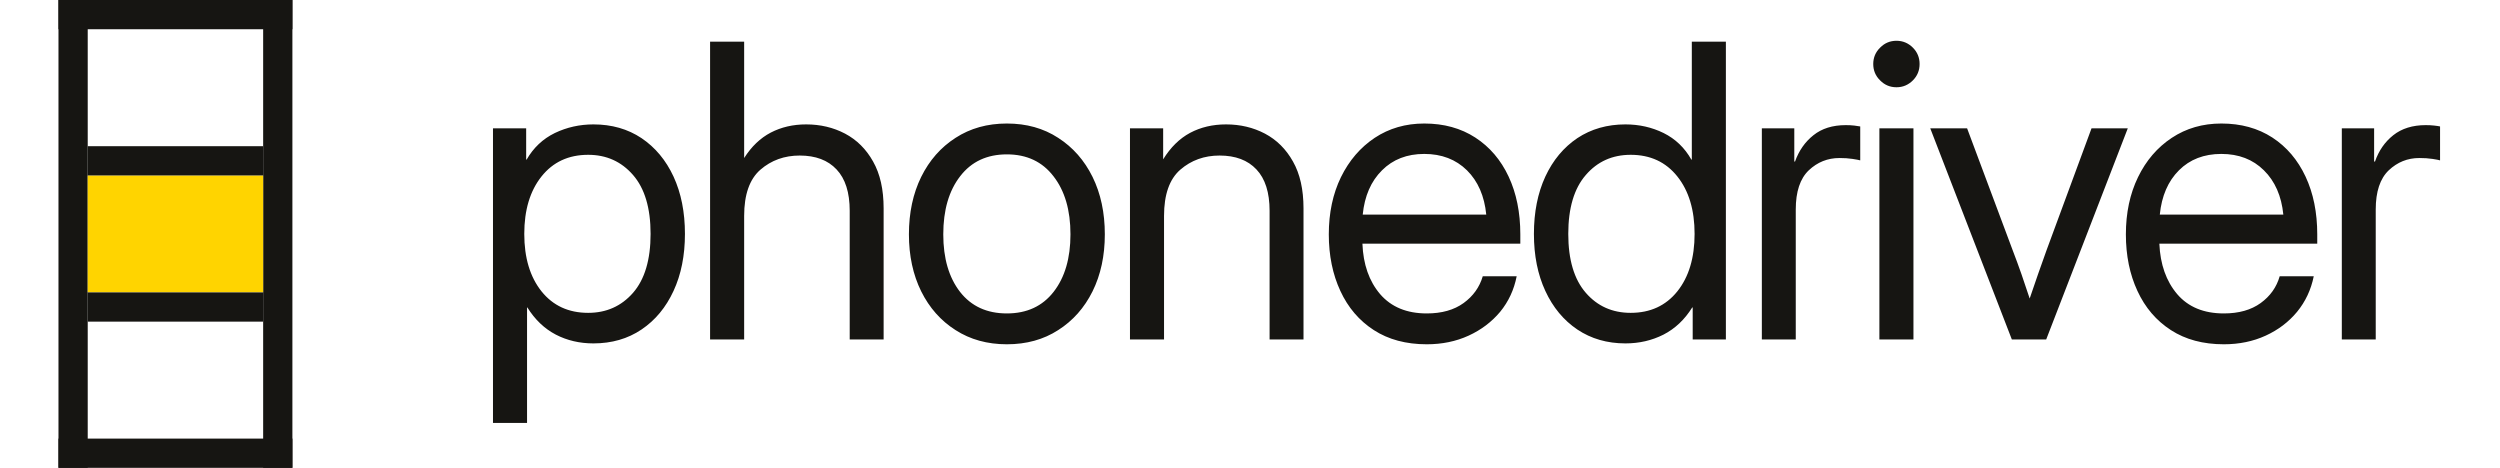
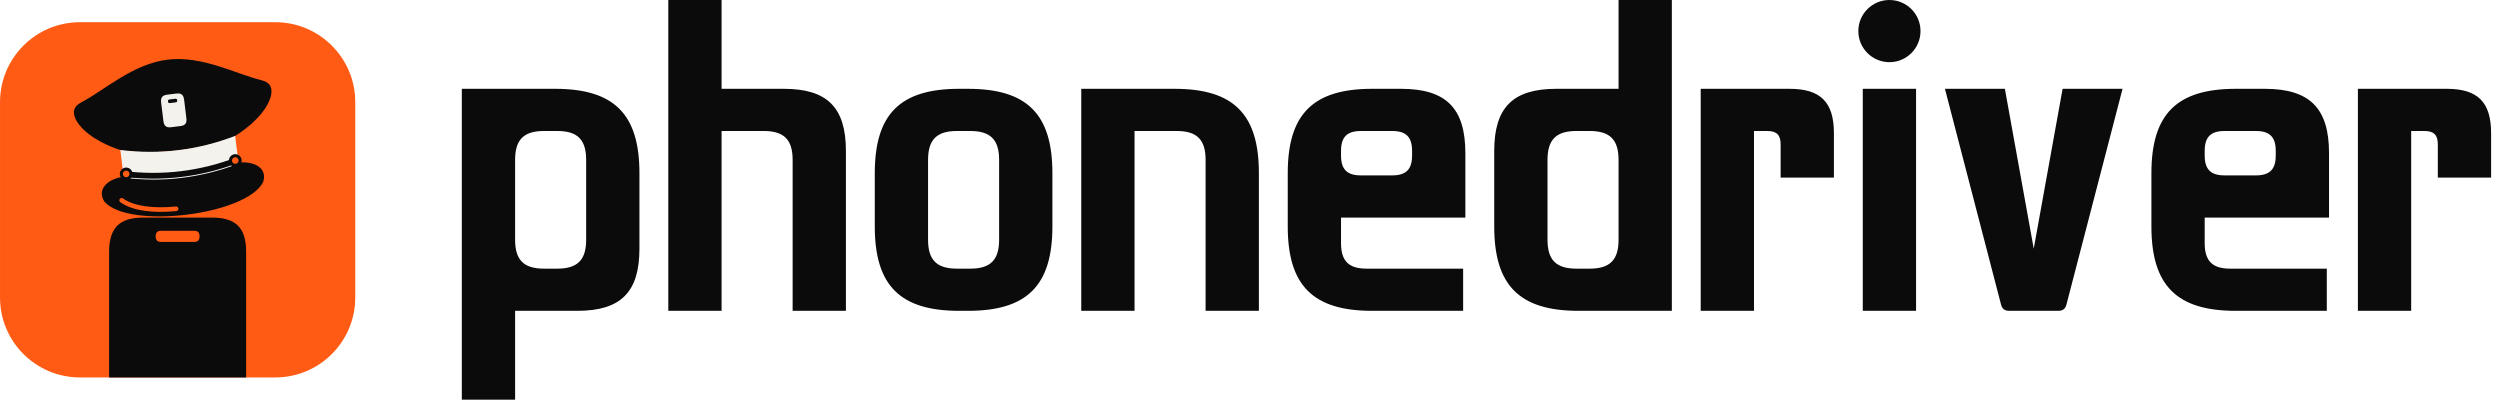
- <svg xmlns="http://www.w3.org/2000/svg" viewBox="0 0 171 32" width="171" height="32" role="img" aria-label="phonedriver">
-   <rect x="4" y="0" width="16" height="2" fill="#161512" />
-   <rect x="4" y="30" width="16" height="2" fill="#161512" />
-   <rect x="4" y="0" width="2" height="32" fill="#161512" />
-   <rect x="18" y="0" width="2" height="32" fill="#161512" />
-   <rect x="6" y="12" width="12" height="8" fill="#ffd400" />
-   <rect x="6" y="10" width="12" height="2" fill="#161512" />
-   <rect x="6" y="20" width="12" height="2" fill="#161512" />
-   <path transform="translate(32 23.2188)" fill="#161512" d="M1.72 5.71V-14.44H3.99V-12.3H4.02Q4.72 -13.52 5.95 -14.12Q7.18 -14.71 8.59 -14.71Q10.47 -14.71 11.88 -13.77Q13.29 -12.82 14.07 -11.14Q14.85 -9.45 14.85 -7.22Q14.85 -5 14.07 -3.32Q13.29 -1.63 11.88 -0.68Q10.47 0.27 8.59 0.27Q7.18 0.27 6.02 -0.33Q4.85 -0.94 4.07 -2.19H4.05V5.71ZM8.23 -1.82Q10.1 -1.82 11.3 -3.19Q12.5 -4.57 12.5 -7.22Q12.5 -9.87 11.3 -11.25Q10.1 -12.63 8.23 -12.63Q6.22 -12.63 5.04 -11.15Q3.86 -9.67 3.86 -7.22Q3.86 -4.77 5.04 -3.29Q6.22 -1.82 8.23 -1.82Z M18.9 -8.45V0H16.57V-20.37H18.9V-12.41Q19.65 -13.59 20.72 -14.15Q21.8 -14.71 23.14 -14.71Q24.6 -14.71 25.8 -14.08Q27.01 -13.44 27.72 -12.17Q28.44 -10.9 28.44 -8.97V0H26.12V-8.8Q26.12 -10.68 25.22 -11.63Q24.33 -12.58 22.7 -12.58Q21.13 -12.58 20.01 -11.61Q18.9 -10.64 18.9 -8.45Z M36.87 0.33Q34.87 0.33 33.36 -0.64Q31.85 -1.6 31.01 -3.29Q30.17 -4.99 30.17 -7.19Q30.17 -9.41 31.01 -11.12Q31.85 -12.82 33.36 -13.79Q34.87 -14.77 36.87 -14.77Q38.88 -14.77 40.38 -13.79Q41.89 -12.82 42.73 -11.12Q43.57 -9.41 43.57 -7.19Q43.57 -4.99 42.73 -3.29Q41.89 -1.6 40.38 -0.64Q38.88 0.33 36.87 0.33ZM36.87 -1.78Q38.92 -1.78 40.07 -3.26Q41.22 -4.74 41.22 -7.19Q41.22 -9.67 40.06 -11.16Q38.91 -12.66 36.87 -12.66Q34.83 -12.66 33.68 -11.17Q32.52 -9.68 32.52 -7.19Q32.52 -4.73 33.67 -3.25Q34.82 -1.78 36.87 -1.78Z M47.62 -8.45V0H45.29V-14.44H47.56V-12.32Q48.32 -13.55 49.4 -14.13Q50.49 -14.71 51.86 -14.71Q53.32 -14.71 54.52 -14.08Q55.73 -13.44 56.44 -12.17Q57.16 -10.9 57.16 -8.97V0H54.84V-8.8Q54.84 -10.68 53.94 -11.63Q53.05 -12.58 51.42 -12.58Q49.85 -12.58 48.73 -11.61Q47.62 -10.64 47.62 -8.45Z M65.59 0.33Q63.47 0.33 61.97 -0.64Q60.47 -1.61 59.68 -3.32Q58.89 -5.02 58.89 -7.19Q58.89 -9.39 59.72 -11.1Q60.56 -12.81 62.03 -13.79Q63.51 -14.77 65.42 -14.77Q67.43 -14.77 68.91 -13.81Q70.39 -12.85 71.19 -11.14Q71.99 -9.43 71.99 -7.19V-6.55H61.19Q61.27 -4.43 62.4 -3.1Q63.54 -1.78 65.59 -1.78Q67.13 -1.78 68.11 -2.49Q69.09 -3.2 69.42 -4.32H71.74Q71.47 -2.94 70.61 -1.89Q69.74 -0.85 68.45 -0.26Q67.16 0.33 65.59 0.33ZM61.21 -8.54H69.66Q69.47 -10.45 68.34 -11.57Q67.2 -12.69 65.42 -12.69Q63.65 -12.69 62.53 -11.57Q61.4 -10.45 61.21 -8.54Z M79.18 0.27Q77.31 0.27 75.89 -0.68Q74.48 -1.63 73.7 -3.32Q72.92 -5 72.92 -7.22Q72.92 -9.45 73.7 -11.14Q74.48 -12.82 75.89 -13.77Q77.31 -14.71 79.18 -14.71Q80.59 -14.71 81.79 -14.12Q83 -13.52 83.69 -12.3H83.72V-20.37H86.05V0H83.78V-2.19H83.75Q82.97 -0.94 81.78 -0.33Q80.59 0.27 79.18 0.27ZM79.54 -1.82Q81.55 -1.82 82.73 -3.29Q83.91 -4.77 83.91 -7.22Q83.91 -9.67 82.73 -11.15Q81.55 -12.63 79.54 -12.63Q77.66 -12.63 76.47 -11.25Q75.27 -9.87 75.27 -7.22Q75.27 -4.57 76.47 -3.19Q77.66 -1.82 79.54 -1.82Z M88.51 0V-14.44H90.73V-12.17H90.78Q91.18 -13.29 92.04 -13.97Q92.9 -14.66 94.25 -14.66Q94.57 -14.66 94.83 -14.63Q95.1 -14.6 95.24 -14.57V-12.25Q95.1 -12.29 94.71 -12.35Q94.32 -12.41 93.82 -12.41Q92.61 -12.41 91.72 -11.57Q90.83 -10.72 90.83 -8.89V0Z M96.55 0V-14.44H98.88V0ZM97.72 -17.25Q97.06 -17.25 96.6 -17.72Q96.13 -18.18 96.13 -18.84Q96.13 -19.5 96.6 -19.96Q97.06 -20.43 97.72 -20.43Q98.37 -20.43 98.84 -19.96Q99.3 -19.5 99.3 -18.84Q99.3 -18.18 98.84 -17.72Q98.37 -17.25 97.72 -17.25Z M105.61 0 100.03 -14.44H102.55L105.66 -6.12Q105.98 -5.29 106.27 -4.46Q106.55 -3.64 106.83 -2.8Q107.11 -3.64 107.4 -4.46Q107.69 -5.29 107.99 -6.12L111.06 -14.44H113.54L107.96 0Z M120.11 0.33Q117.99 0.33 116.49 -0.64Q114.99 -1.61 114.2 -3.32Q113.41 -5.02 113.41 -7.19Q113.41 -9.39 114.24 -11.1Q115.07 -12.81 116.55 -13.79Q118.03 -14.77 119.94 -14.77Q121.95 -14.77 123.43 -13.81Q124.9 -12.85 125.7 -11.14Q126.5 -9.43 126.5 -7.19V-6.55H115.7Q115.79 -4.43 116.92 -3.1Q118.05 -1.78 120.11 -1.78Q121.65 -1.78 122.63 -2.49Q123.61 -3.2 123.93 -4.32H126.26Q125.98 -2.94 125.12 -1.89Q124.26 -0.85 122.97 -0.26Q121.68 0.33 120.11 0.33ZM115.73 -8.54H124.18Q123.99 -10.45 122.85 -11.57Q121.72 -12.69 119.94 -12.69Q118.16 -12.69 117.04 -11.57Q115.92 -10.45 115.73 -8.54Z M128.18 0V-14.44H130.39V-12.17H130.45Q130.84 -13.29 131.7 -13.97Q132.57 -14.66 133.92 -14.66Q134.23 -14.66 134.5 -14.63Q134.77 -14.6 134.9 -14.57V-12.25Q134.77 -12.29 134.38 -12.35Q133.99 -12.41 133.48 -12.41Q132.28 -12.41 131.39 -11.57Q130.5 -10.72 130.5 -8.89V0Z" />
+ <svg xmlns="http://www.w3.org/2000/svg" viewBox="0 -140 1126 180" width="400.36" height="64" role="img" aria-label="phonedriver">
+   <svg y="-130" viewBox="0 0 140 140" width="160" height="160" role="img" aria-label="phonedriver">
+     <rect width="140" height="140" rx="31.5" fill="#ff5b14" />
+     <g>
+       <g transform="translate(24.4 13) rotate(-7 45.6 34.2) scale(0.76)">
+         <path d="M31 46C22 42 12 35 9 27C7.500 22.500 9 20 13 18.500C26 13.500 42 2 60 2C78 2 94 13.500 107 18.500C111 20 112.500 22.500 111 27C108 35 98 42 89 46C70 50.500 50 50.500 31 46Z" fill="#0b0b0c" />
+         <path d="M29 59.500C50 64.500 70 64.500 91 59.500C99 60 104.500 64.500 101.500 71C91 87 29 87 18.500 71C15.500 64.500 21 60 29 59.500Z" fill="#0b0b0c" />
+         <path d="M30 45.500C50 50.500 70 50.500 90 45.500V60C70 65 50 65 30 60Z" fill="#f3f2ed" />
+         <path d="M57.6 20H62.4C64.92 20 66 21.08 66 23.6V33.4C66 35.92 64.92 37 62.4 37H57.6C55.08 37 54 35.92 54 33.4V23.6C54 21.08 55.08 20 57.6 20Z" fill="#f3f2ed" />
+         <path d="M30 58C50 63 70 63 90 58" stroke="#0b0b0c" stroke-width="3" fill="none" />
+         <path d="M29 58.2a2.5 2.5 0 1 0 5 0a2.5 2.5 0 1 0 -5 0ZM86 58.2a2.5 2.5 0 1 0 5 0a2.5 2.5 0 1 0 -5 0Z" fill="#ff5b14" stroke="#0b0b0c" stroke-width="1.6" />
+         <path d="M27.500 71.500C33 76.500 43 79 55 79.300" stroke="#ff5b14" stroke-width="2.4" stroke-linecap="round" fill="none" />
+         <path d="M58.55 22.6H61.45C62.11 22.6 62.4 22.89 62.4 23.55V23.55C62.4 24.22 62.11 24.5 61.45 24.5H58.55C57.89 24.5 57.6 24.22 57.6 23.55V23.55C57.6 22.89 57.89 22.6 58.55 22.6Z" fill="#0b0b0c" />
+       </g>
+       <path d="M56.5 77H83.5C92.95 77 97 81.05 97 90.5V140H43V90.5C43 81.05 47.05 77 56.5 77Z" fill="#0b0b0c" />
+       <path d="M63.56 82.2H76.44C77.98 82.2 78.64 82.86 78.64 84.4V84.4C78.64 85.94 77.98 86.6 76.44 86.6H63.56C62.02 86.6 61.36 85.94 61.36 84.4V84.4C61.36 82.86 62.02 82.2 63.56 82.2Z" fill="#ff5b14" />
+     </g>
+   </svg>
+   <path transform="translate(208 0)" fill="#0b0b0c" fill-rule="evenodd" d="M0 -100L42 -100C68.6 -100 80 -88.6 80 -62L80 -28C80 -8.4 71.6 0 52 0L24 0L24 40L0 40ZM24 -68C24 -77.1 27.9 -81 37 -81L43 -81C52.1 -81 56 -77.1 56 -68L56 -32C56 -22.9 52.1 -19 43 -19L37 -19C27.9 -19 24 -22.9 24 -32ZM93 0L93 -140L117 -140L117 -100L145 -100C164.6 -100 173 -91.6 173 -72L173 0L149 0L149 -68C149 -77.1 145.1 -81 136 -81L117 -81L117 0ZM186 -62C186 -88.6 197.4 -100 224 -100L228 -100C254.6 -100 266 -88.6 266 -62L266 -38C266 -11.4 254.6 0 228 0L224 0C197.4 0 186 -11.4 186 -38ZM210 -68C210 -77.1 213.9 -81 223 -81L229 -81C238.1 -81 242 -77.1 242 -68L242 -32C242 -22.9 238.1 -19 229 -19L223 -19C213.9 -19 210 -22.9 210 -32ZM279 0L279 -100L321 -100C347.6 -100 359 -88.6 359 -62L359 0L335 0L335 -68C335 -77.1 331.1 -81 322 -81L303 -81L303 0ZM372 -62C372 -88.6 383.4 -100 410 -100L423 -100C443.3 -100 452 -91.3 452 -71L452 -42L396 -42L396 -30.5C396 -22.45 399.45 -19 407.5 -19L451 -19L451 0L410 0C383.4 0 372 -11.4 372 -38ZM396 -72C396 -78.3 398.7 -81 405 -81L419 -81C425.3 -81 428 -78.3 428 -72L428 -70C428 -63.7 425.3 -61 419 -61L405 -61C398.7 -61 396 -63.7 396 -70ZM545 0L503 0C476.4 0 465 -11.4 465 -38L465 -72C465 -91.6 473.4 -100 493 -100L521 -100L521 -140L545 -140ZM489 -68C489 -77.1 492.9 -81 502 -81L508 -81C517.1 -81 521 -77.1 521 -68L521 -32C521 -22.9 517.1 -19 508 -19L502 -19C492.9 -19 489 -22.9 489 -32ZM558 0L558 -100L598 -100C612 -100 618 -94 618 -80L618 -60L594 -60L594 -75C594 -79.2 592.2 -81 588 -81L582 -81L582 0ZM631 -100L655 -100L655 0L631 0ZM668 -100L695 -100L708 -28L721 -100L748 -100L722.75 -2.9C722.23 -0.87 721.1 0 719 0L697 0C694.9 0 693.77 -0.87 693.25 -2.9ZM761 -62C761 -88.6 772.4 -100 799 -100L812 -100C832.3 -100 841 -91.3 841 -71L841 -42L785 -42L785 -30.5C785 -22.45 788.45 -19 796.5 -19L840 -19L840 0L799 0C772.4 0 761 -11.4 761 -38ZM785 -72C785 -78.3 787.7 -81 794 -81L808 -81C814.3 -81 817 -78.3 817 -72L817 -70C817 -63.7 814.3 -61 808 -61L794 -61C787.7 -61 785 -63.7 785 -70ZM854 0L854 -100L894 -100C908 -100 914 -94 914 -80L914 -60L890 -60L890 -75C890 -79.2 888.2 -81 884 -81L878 -81L878 0ZM629 -126a14 14 0 1 0 28 0a14 14 0 1 0 -28 0Z" />
</svg>
